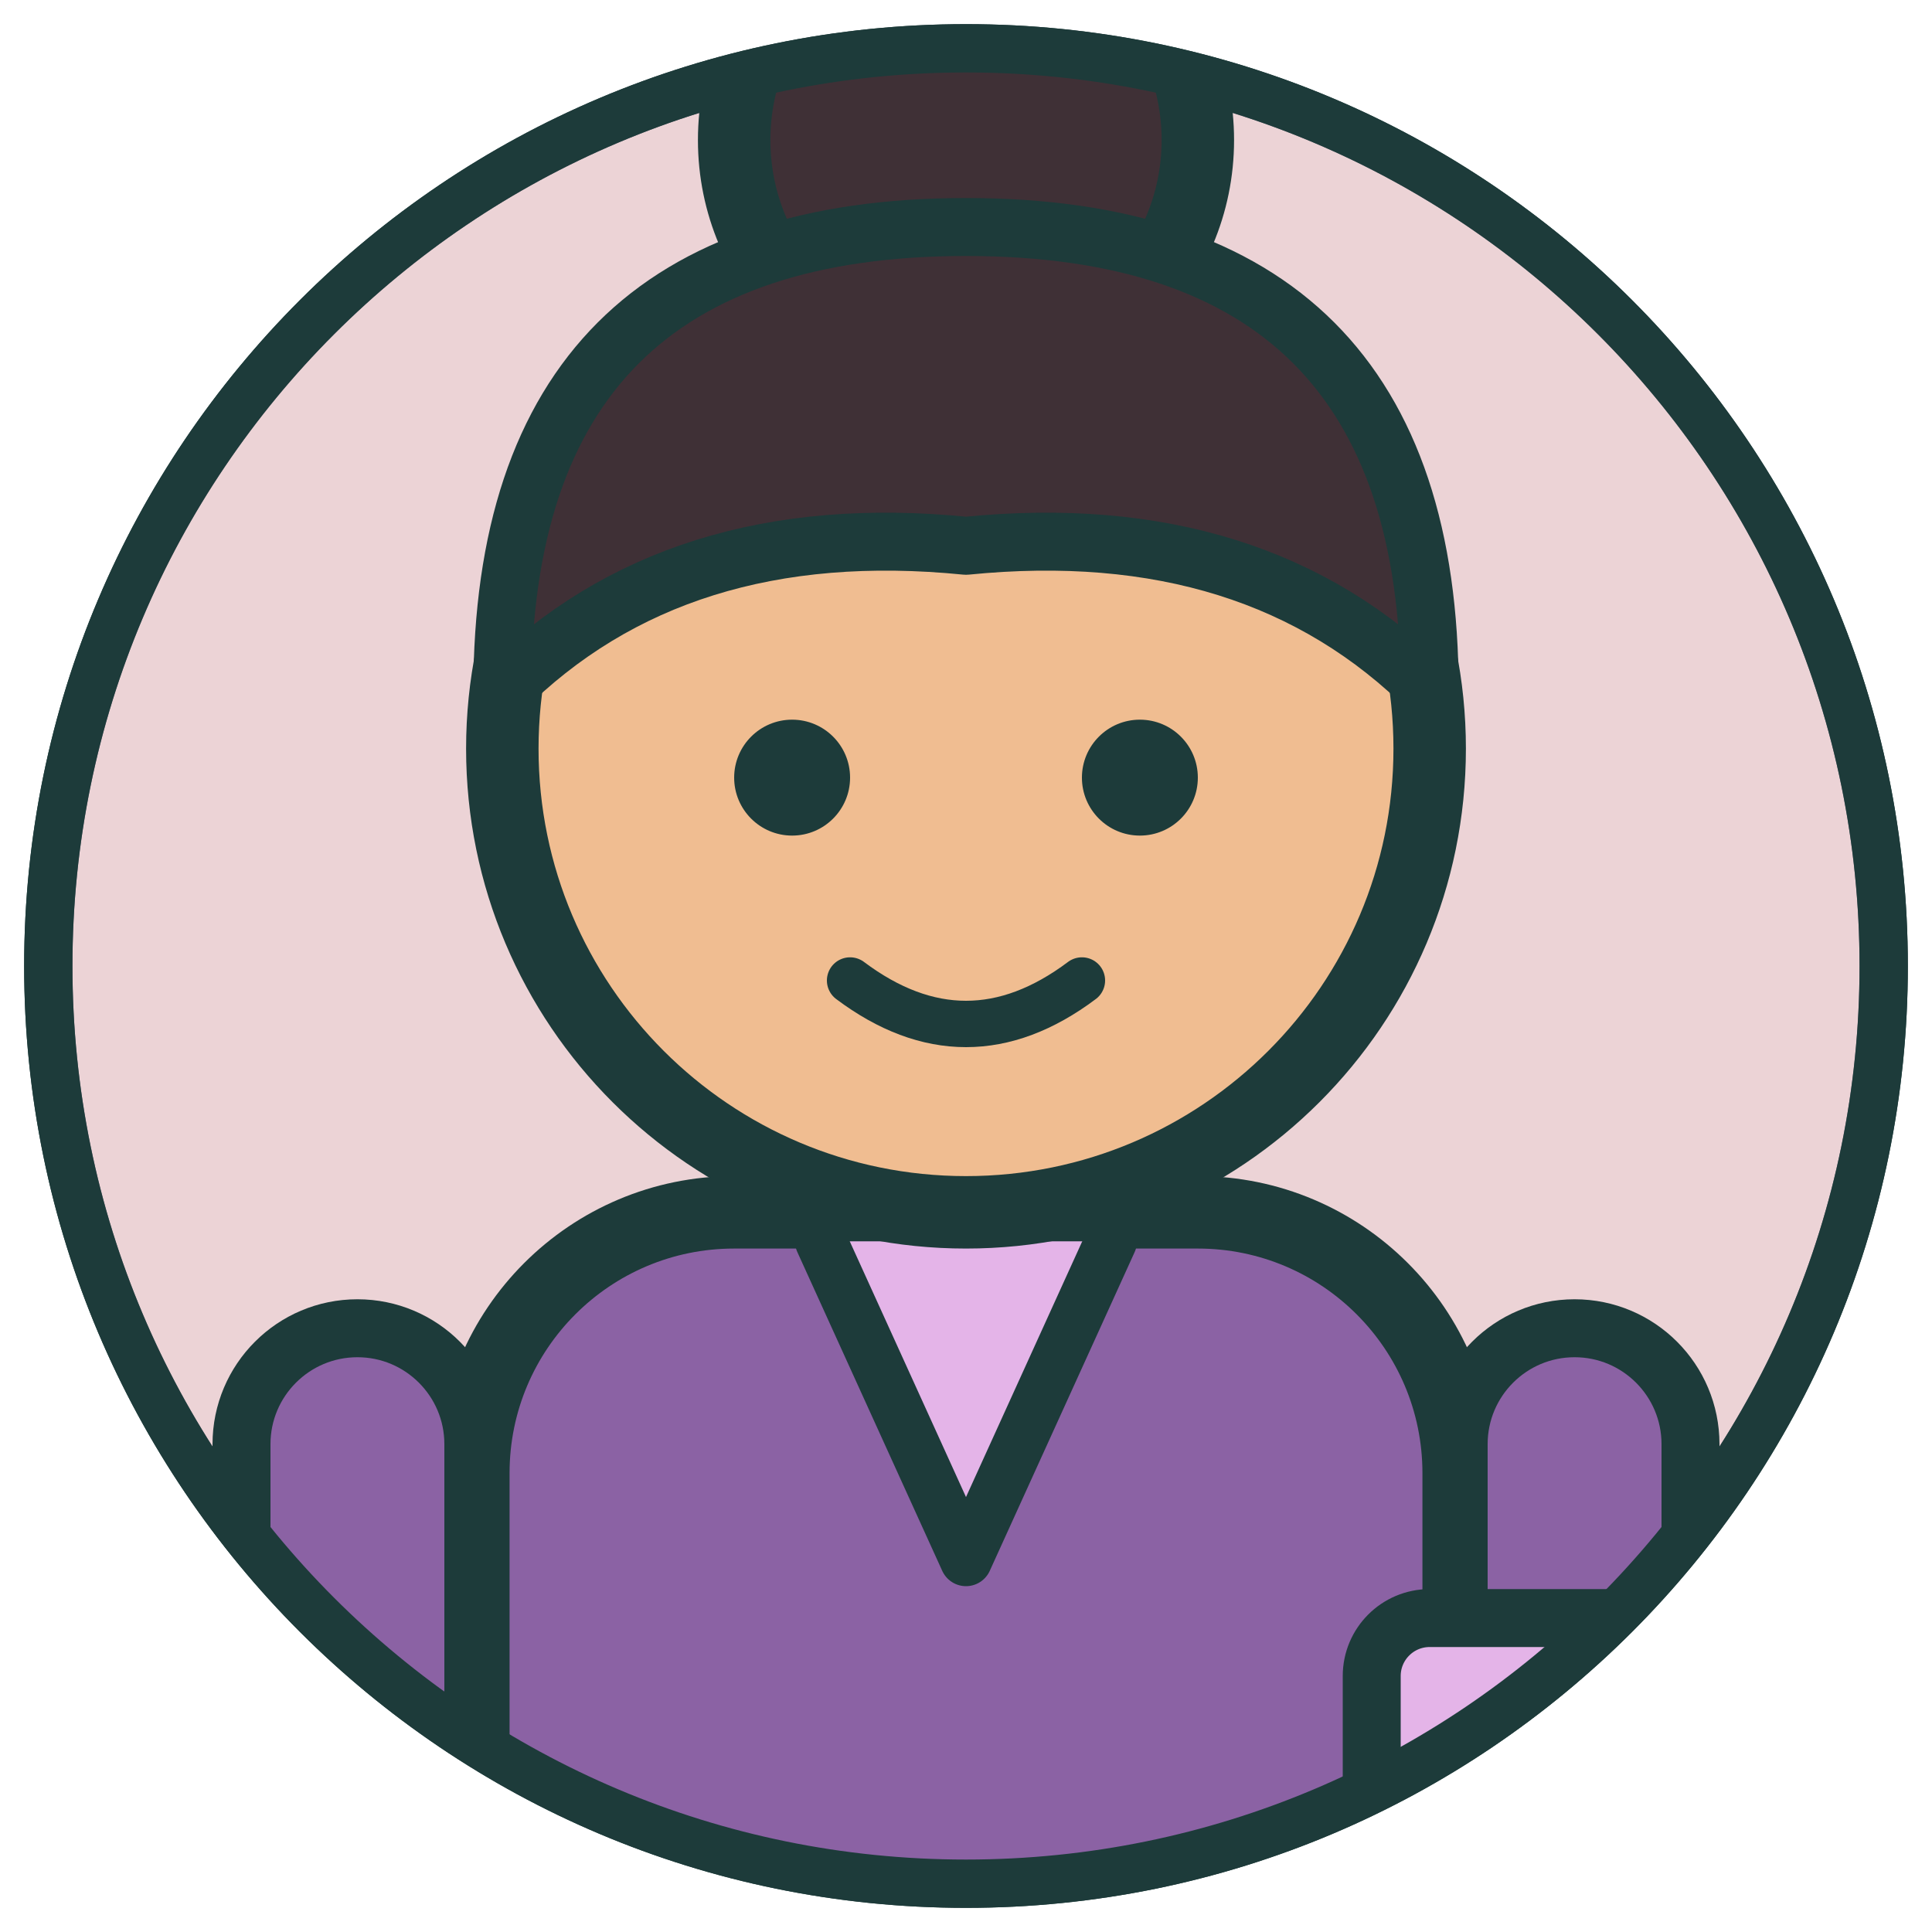
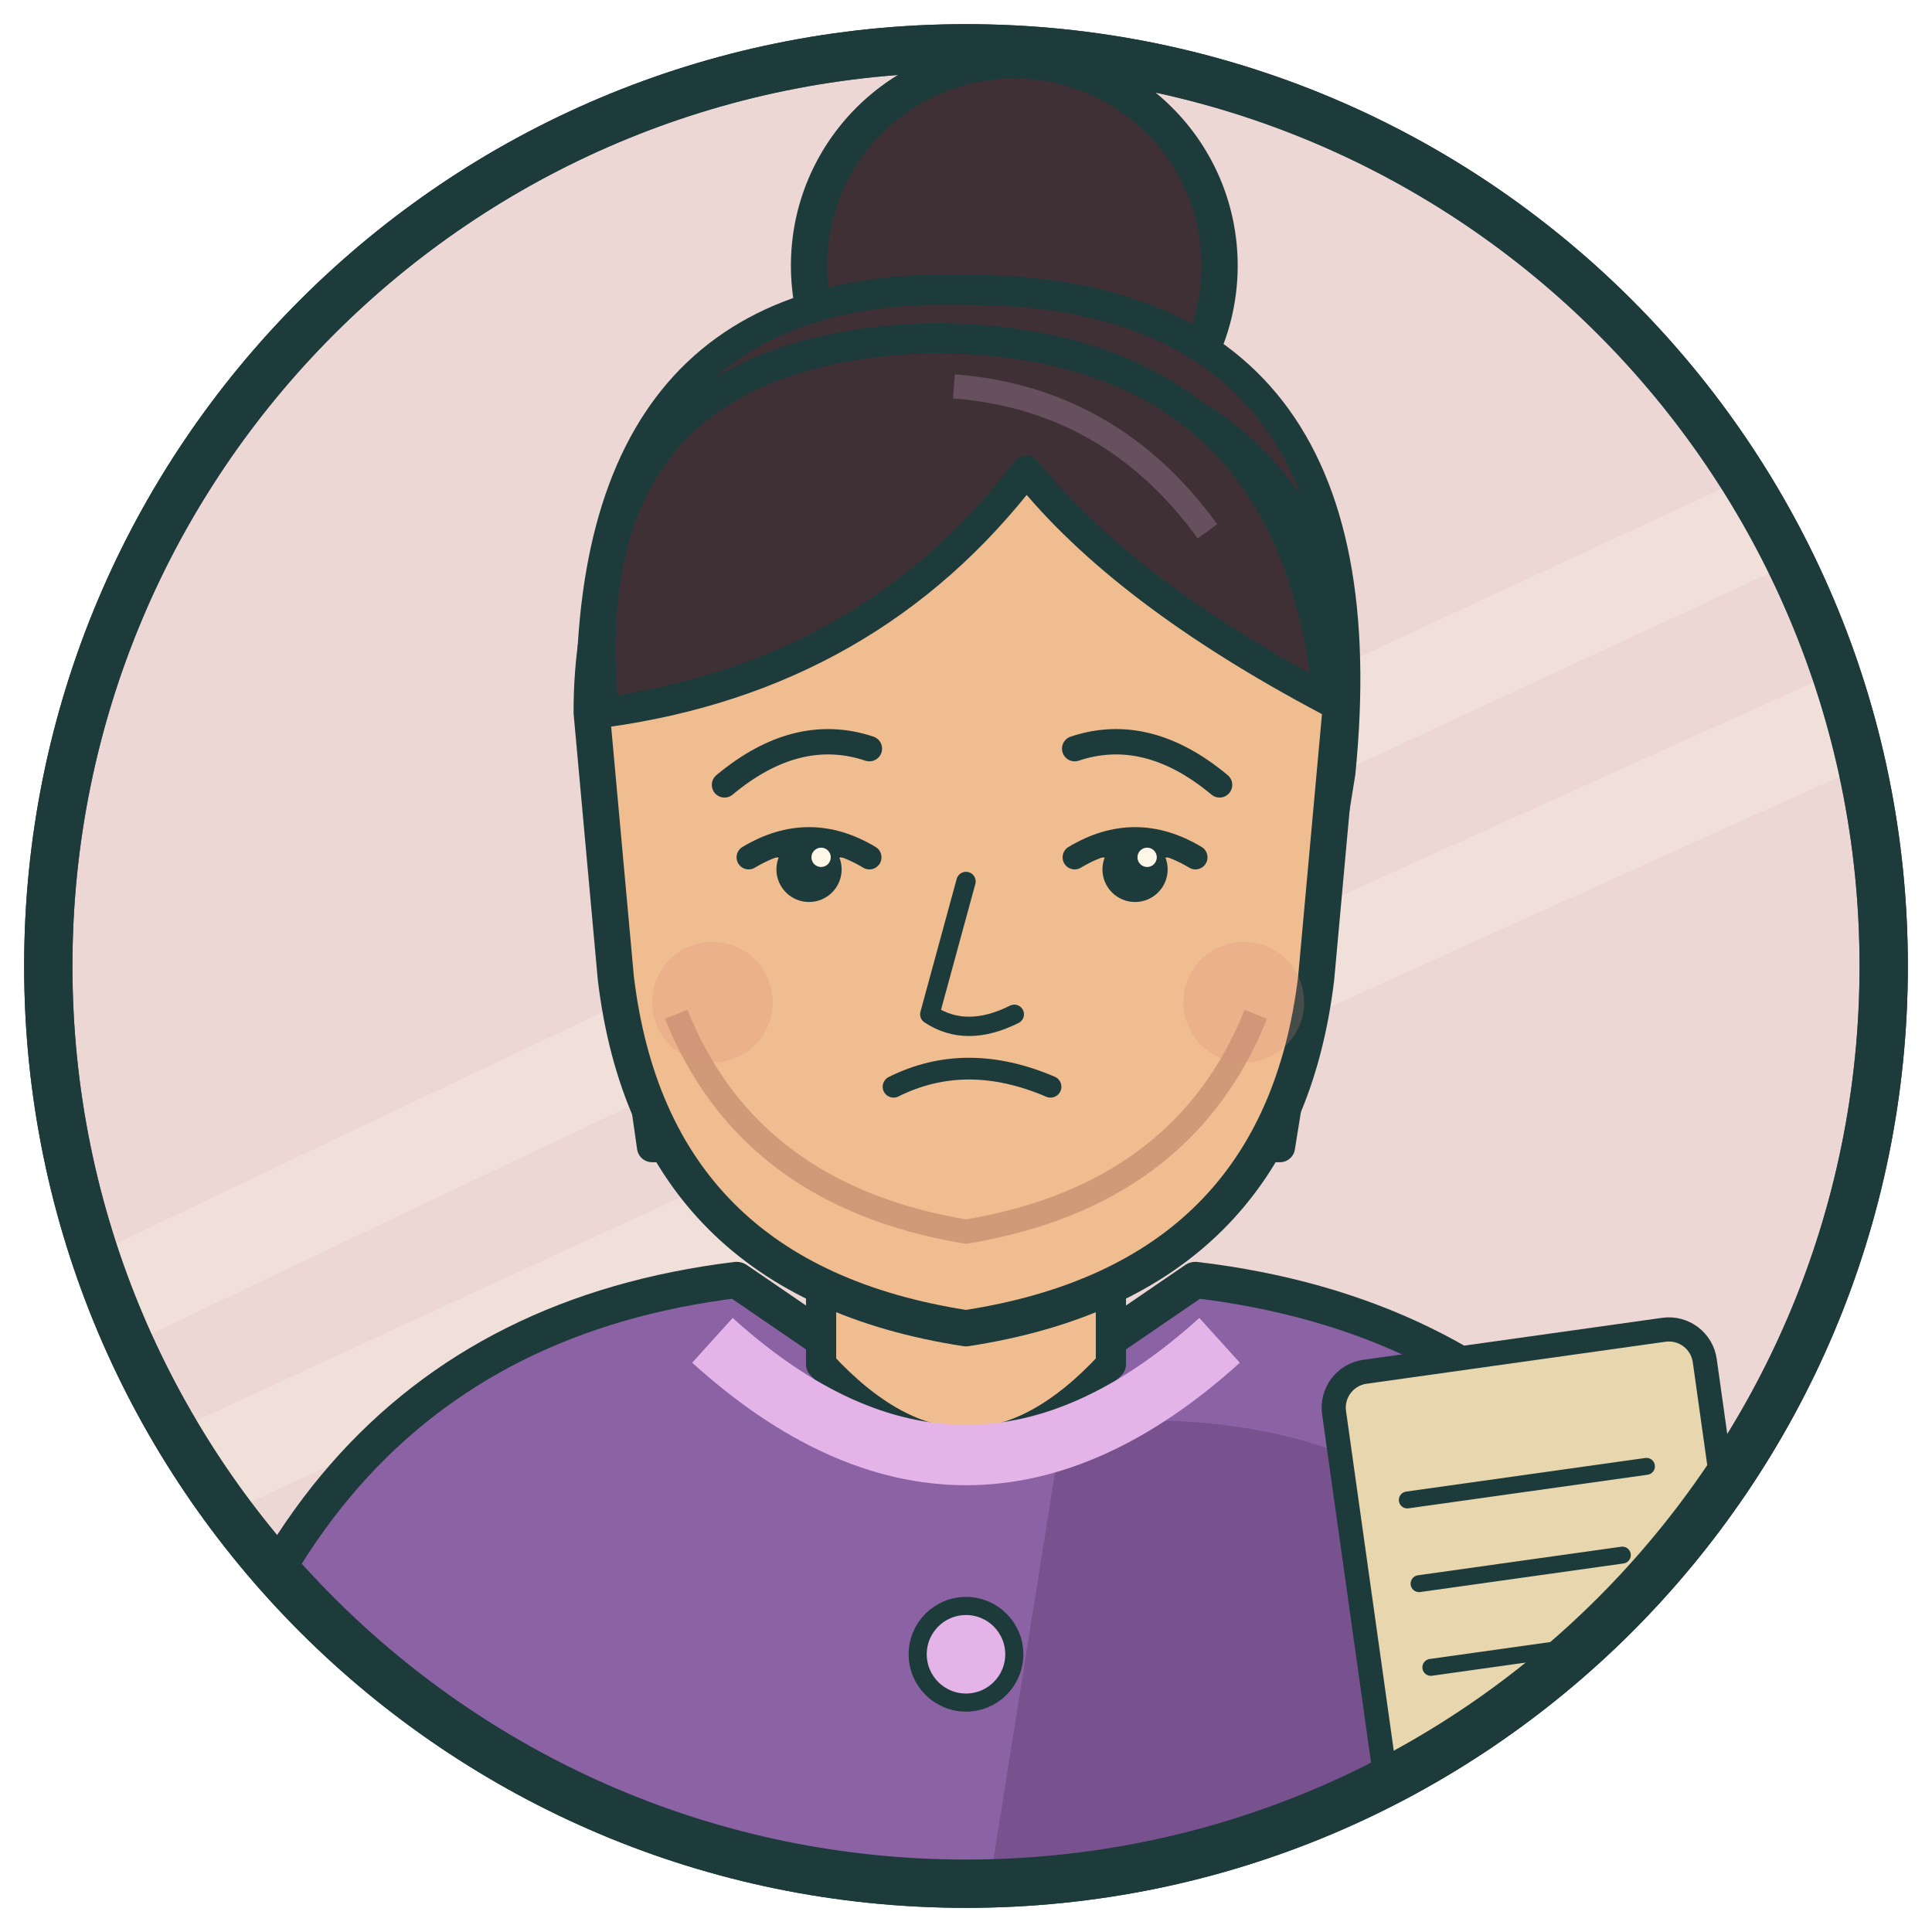
<svg xmlns="http://www.w3.org/2000/svg" width="160" height="160" viewBox="0 0 160 160">
  <defs>
    <clipPath id="c">
      <circle cx="80" cy="80" r="76" />
    </clipPath>
  </defs>
  <circle cx="80" cy="80" r="76" fill="#efe3cc" stroke="#1d3b3a" stroke-width="4" stroke-linejoin="round" stroke-linecap="round" />
  <g clip-path="url(#c)">
-     <circle cx="80" cy="80" r="76" fill="#e4b4e8" opacity=".35" />
-     <g transform="translate(-16 -10) scale(2.4)">
-       <rect x="28" y="78" width="10" height="32.0" rx="4" fill="#34304a" stroke="#1d3b3a" stroke-width="2" stroke-linejoin="round" stroke-linecap="round" />
-       <ellipse cx="33" cy="110.0" rx="6" ry="3.5" fill="#1d3b3a" />
-       <rect x="42" y="78" width="10" height="32.0" rx="4" fill="#34304a" stroke="#1d3b3a" stroke-width="2" stroke-linejoin="round" stroke-linecap="round" />
-       <ellipse cx="47" cy="110.0" rx="6" ry="3.5" fill="#1d3b3a" />
-       <circle cx="40" cy="9" r="8" fill="#3f3036" stroke="#1d3b3a" stroke-width="2.5" stroke-linejoin="round" stroke-linecap="round" />
-       <rect x="23" y="46" width="34" height="36" rx="9" fill="#8b62a4" stroke="#1d3b3a" stroke-width="2.5" stroke-linejoin="round" stroke-linecap="round" />
-       <path d="M35 47 L40 58 L45 47" fill="#e4b4e8" stroke="#1d3b3a" stroke-width="1.8" stroke-linejoin="round" stroke-linecap="round" />
-       <rect x="15" y="50.0" width="8" height="26" rx="4" fill="#8b62a4" stroke="#1d3b3a" stroke-width="2" stroke-linejoin="round" stroke-linecap="round" />
-       <circle cx="19" cy="78.0" r="4" fill="#f0bd91" stroke="#1d3b3a" stroke-width="1.8" stroke-linejoin="round" stroke-linecap="round" />
-       <rect x="57" y="50.0" width="8" height="26" rx="4" fill="#8b62a4" stroke="#1d3b3a" stroke-width="2" stroke-linejoin="round" stroke-linecap="round" />
-       <circle cx="61" cy="78.0" r="4" fill="#f0bd91" stroke="#1d3b3a" stroke-width="1.8" stroke-linejoin="round" stroke-linecap="round" />
-       <rect x="54" y="60" width="16" height="20" rx="2" fill="#e4b4e8" stroke="#1d3b3a" stroke-width="2" stroke-linejoin="round" stroke-linecap="round" />
-       <path d="M58 66 h8 M58 71 h6" stroke="#1d3b3a" stroke-width="1.4" stroke-linejoin="round" stroke-linecap="round" />
-       <circle cx="40" cy="30" r="16" fill="#f0bd91" stroke="#1d3b3a" stroke-width="2.5" stroke-linejoin="round" stroke-linecap="round" />
-       <path d="M24 28 q0 -16 16 -16 q16 0 16 16 q-6 -6 -16 -5 q-10 -1 -16 5z" fill="#3f3036" stroke="#1d3b3a" stroke-width="2" stroke-linejoin="round" stroke-linecap="round" />
-       <circle cx="34" cy="31" r="2" fill="#1d3b3a" />
-       <circle cx="46" cy="31" r="2" fill="#1d3b3a" />
-       <path d="M36 38 q4 3 8 0" fill="none" stroke="#1d3b3a" stroke-width="1.6" stroke-linejoin="round" stroke-linecap="round" />
+     <circle cx="80" cy="80" r="76" fill="#e4b4e8" opacity=".27" />
+     <path d="M-2 113 Q75 76 164 35 M-3 131 Q83 91 170 52" fill="none" stroke="#fff8e8" stroke-width="8" opacity=".27" />
+     <circle cx="84" cy="22" r="17" fill="#3f3036" stroke="#1d3b3a" stroke-width="3" stroke-linejoin="round" stroke-linecap="round" />
+     <path d="M49 60 Q48 23 80 24 Q115 24 111 64 L106 95 L54 95Z" fill="#3f3036" stroke="#1d3b3a" stroke-width="2.5" stroke-linejoin="round" stroke-linecap="round" />
+     <path d="M13 161 Q20 111 61 106 L80 119 L99 106 Q141 111 148 161Z" fill="#8b62a4" stroke="#1d3b3a" stroke-width="3" stroke-linejoin="round" stroke-linecap="round" />
+     <path d="M88 118 Q126 114 138 153 L147 162 L81 162Z" fill="#67447d" opacity=".55" />
+     <path d="M68 99 L68 113 Q80 126 92 113 L92 99" fill="#f0bd91" stroke="#1d3b3a" stroke-width="2.5" stroke-linejoin="round" stroke-linecap="round" />
+     <path d="M49 59 Q49 32 80 29 Q111 32 111 59 L109 81 Q106 106 80 110 Q54 106 51 81Z" fill="#f0bd91" stroke="#1d3b3a" stroke-width="3" stroke-linejoin="round" stroke-linecap="round" />
+     <path d="M56 84 Q62 99 80 102 Q98 99 104 84" fill="none" stroke="#b77e65" stroke-width="2" opacity=".55" />
+     <path d="M50 59 Q47 29 77 28 Q107 28 110 58 Q93 49 85 39 Q72 56 50 59Z" fill="#3f3036" stroke="#1d3b3a" stroke-width="2.5" stroke-linejoin="round" stroke-linecap="round" />
+     <path d="M79 32 Q92 33 100 44" fill="none" stroke="#66505d" stroke-width="2" />
+     <path d="M60 65 q6 -5 12 -3 M89 62 q6 -2 12 3" fill="none" stroke="#1d3b3a" stroke-width="2.1" stroke-linejoin="round" stroke-linecap="round" />
+     <path d="M62 71 q5 -3 10 0 M89 71 q5 -3 10 0" stroke="#1d3b3a" stroke-width="2" stroke-linejoin="round" stroke-linecap="round" />
+     <circle cx="67" cy="72" r="2.7" fill="#1d3b3a" />
+     <circle cx="94" cy="72" r="2.7" fill="#1d3b3a" />
+     <circle cx="68" cy="71" r=".8" fill="#fff8e8" />
+     <circle cx="95" cy="71" r=".8" fill="#fff8e8" />
+     <path d="M80 73 l-3 11 q3 2 7 0" fill="none" stroke="#1d3b3a" stroke-width="1.6" stroke-linejoin="round" stroke-linecap="round" />
+     <path d="M74 90 Q80 87 87 90" fill="none" stroke="#1d3b3a" stroke-width="1.8" stroke-linejoin="round" stroke-linecap="round" />
+     <circle cx="59" cy="83" r="5" fill="#d98977" opacity=".23" />
+     <circle cx="103" cy="83" r="5" fill="#d98977" opacity=".23" />
+     <path d="M59 111 Q80 130 101 111" fill="none" stroke="#e4b4e8" stroke-width="5" />
+     <circle cx="80" cy="137" r="4" fill="#e4b4e8" stroke="#1d3b3a" stroke-width="1.5" stroke-linejoin="round" stroke-linecap="round" />
+     <g transform="rotate(-8 126 134)">
+       <rect x="113" y="112" width="31" height="47" rx="3" fill="#e8d6ae" stroke="#1d3b3a" stroke-width="2" stroke-linejoin="round" stroke-linecap="round" />
+       <path d="M118 123 h20 M118 130 h17 M118 137 h19" stroke="#1d3b3a" stroke-width="1.4" stroke-linejoin="round" stroke-linecap="round" />
    </g>
  </g>
  <circle cx="80" cy="80" r="76" fill="none" stroke="#1d3b3a" stroke-width="4" stroke-linejoin="round" stroke-linecap="round" />
</svg>
